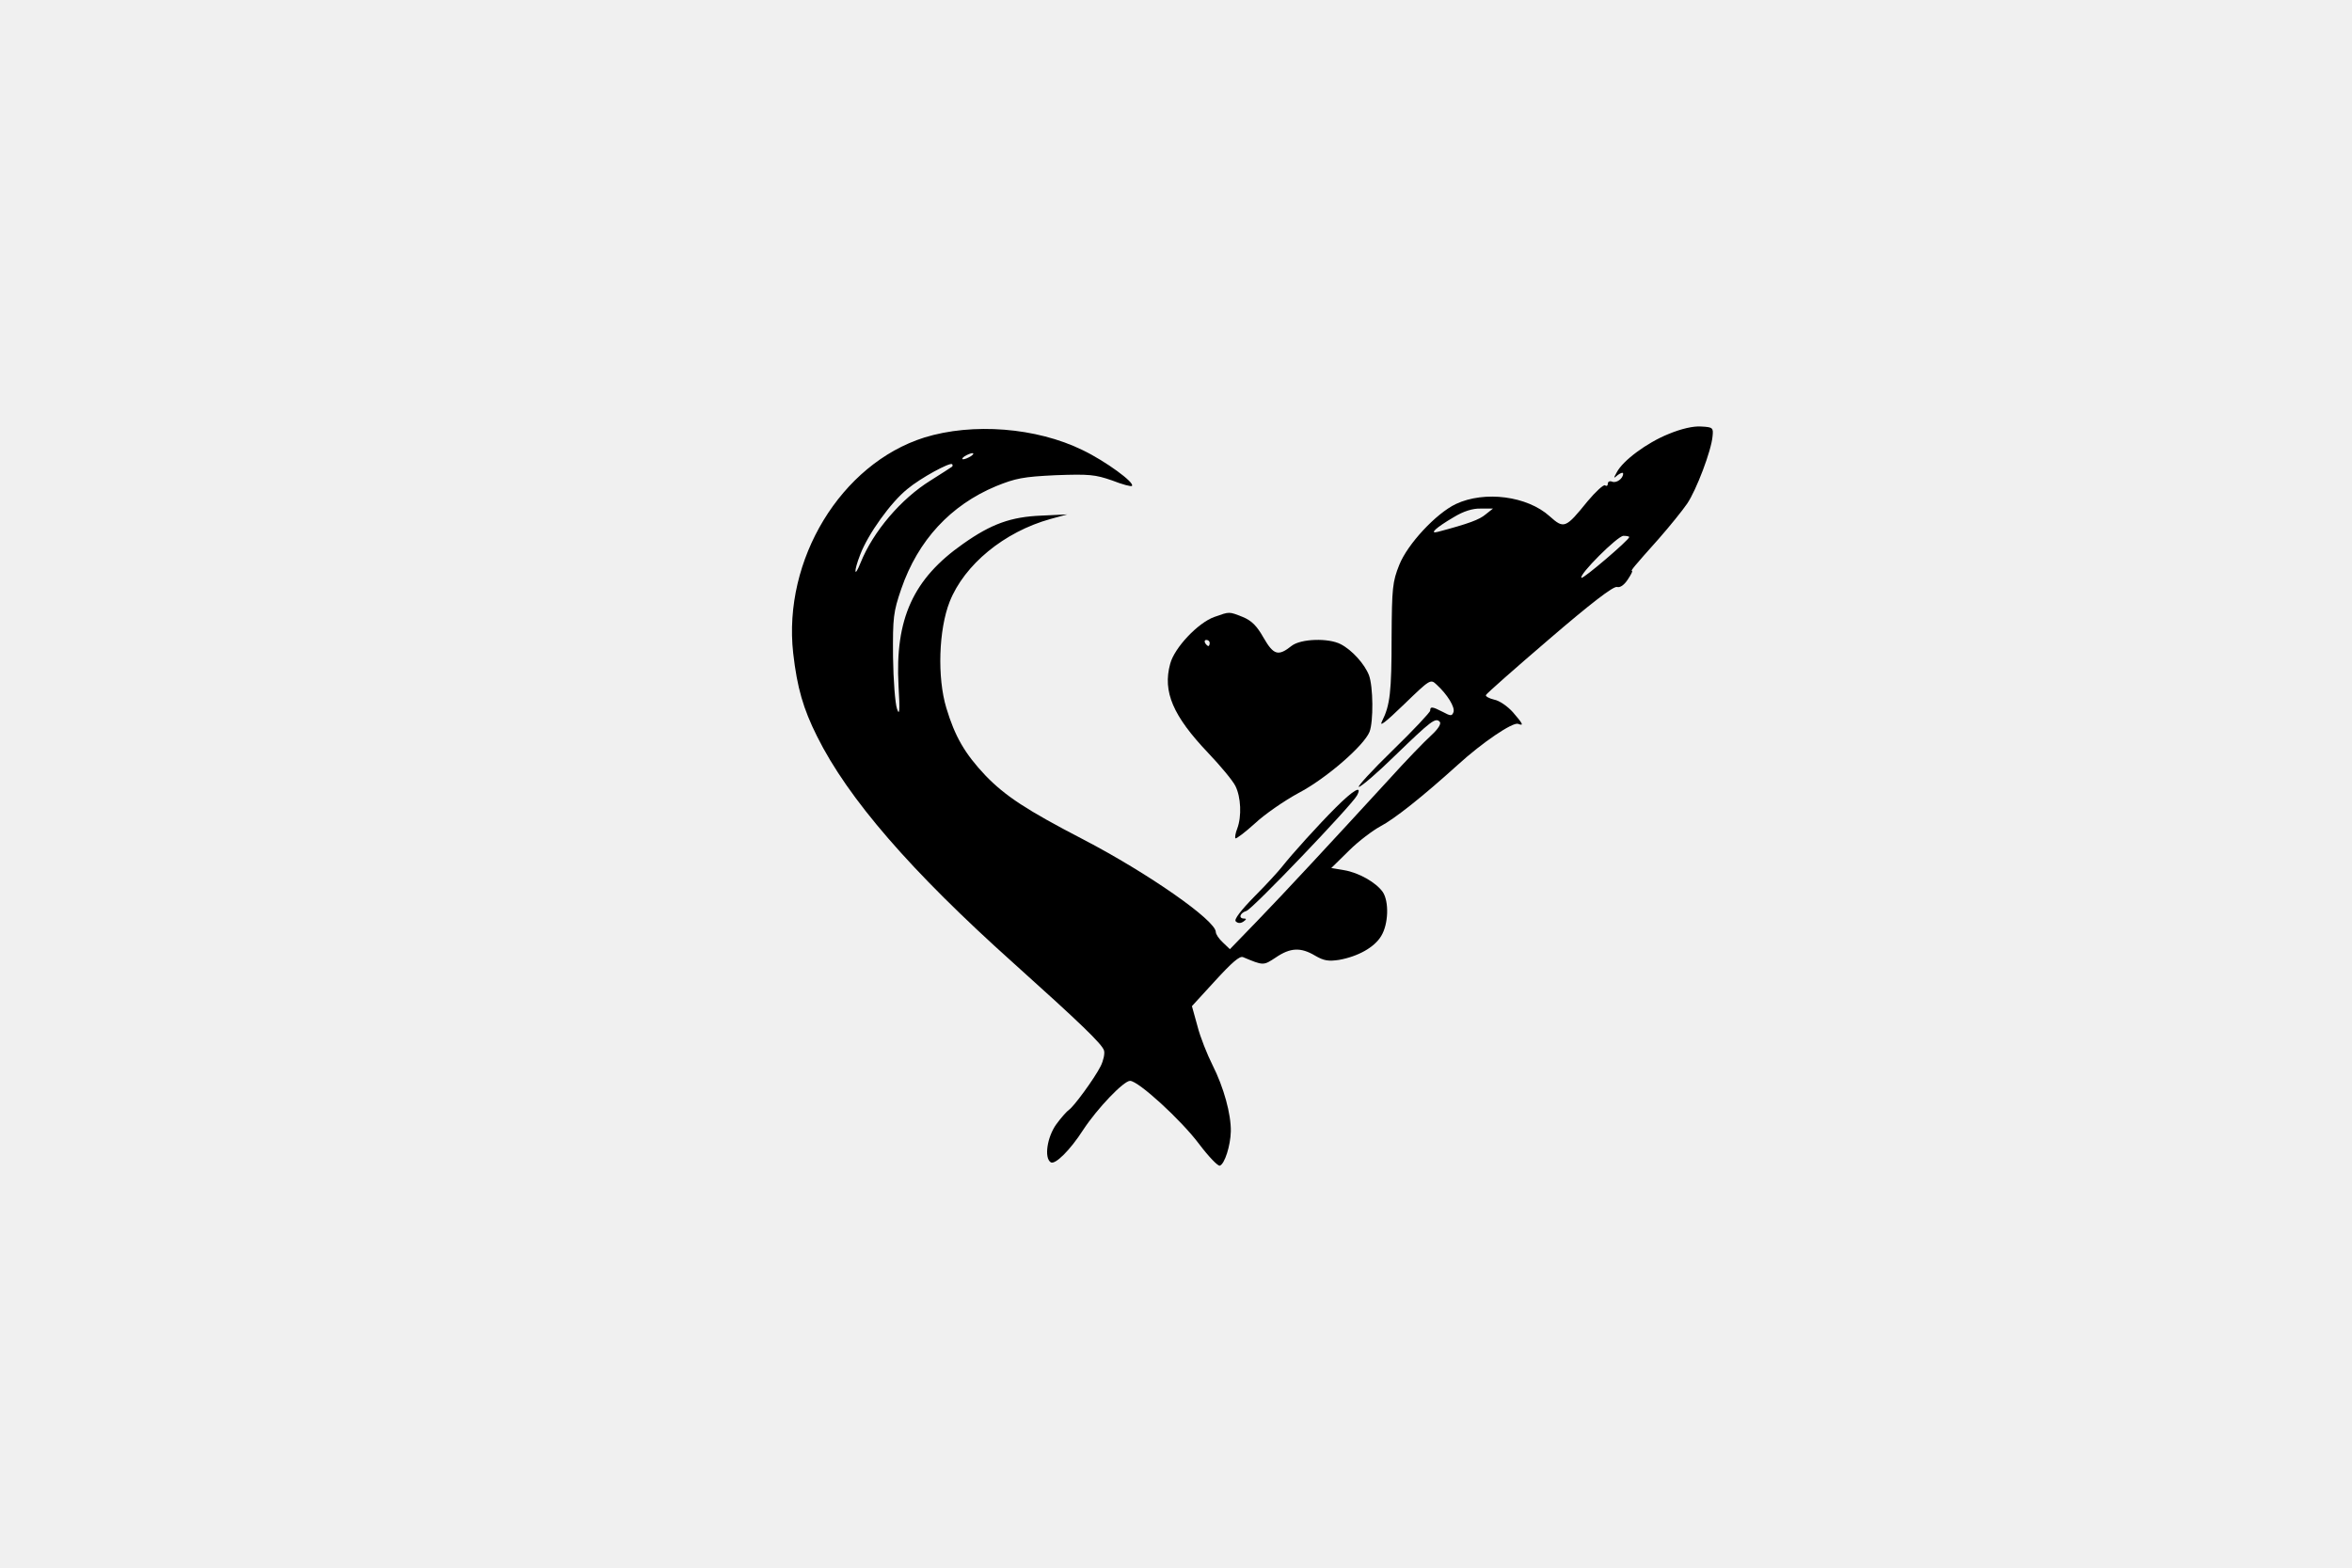
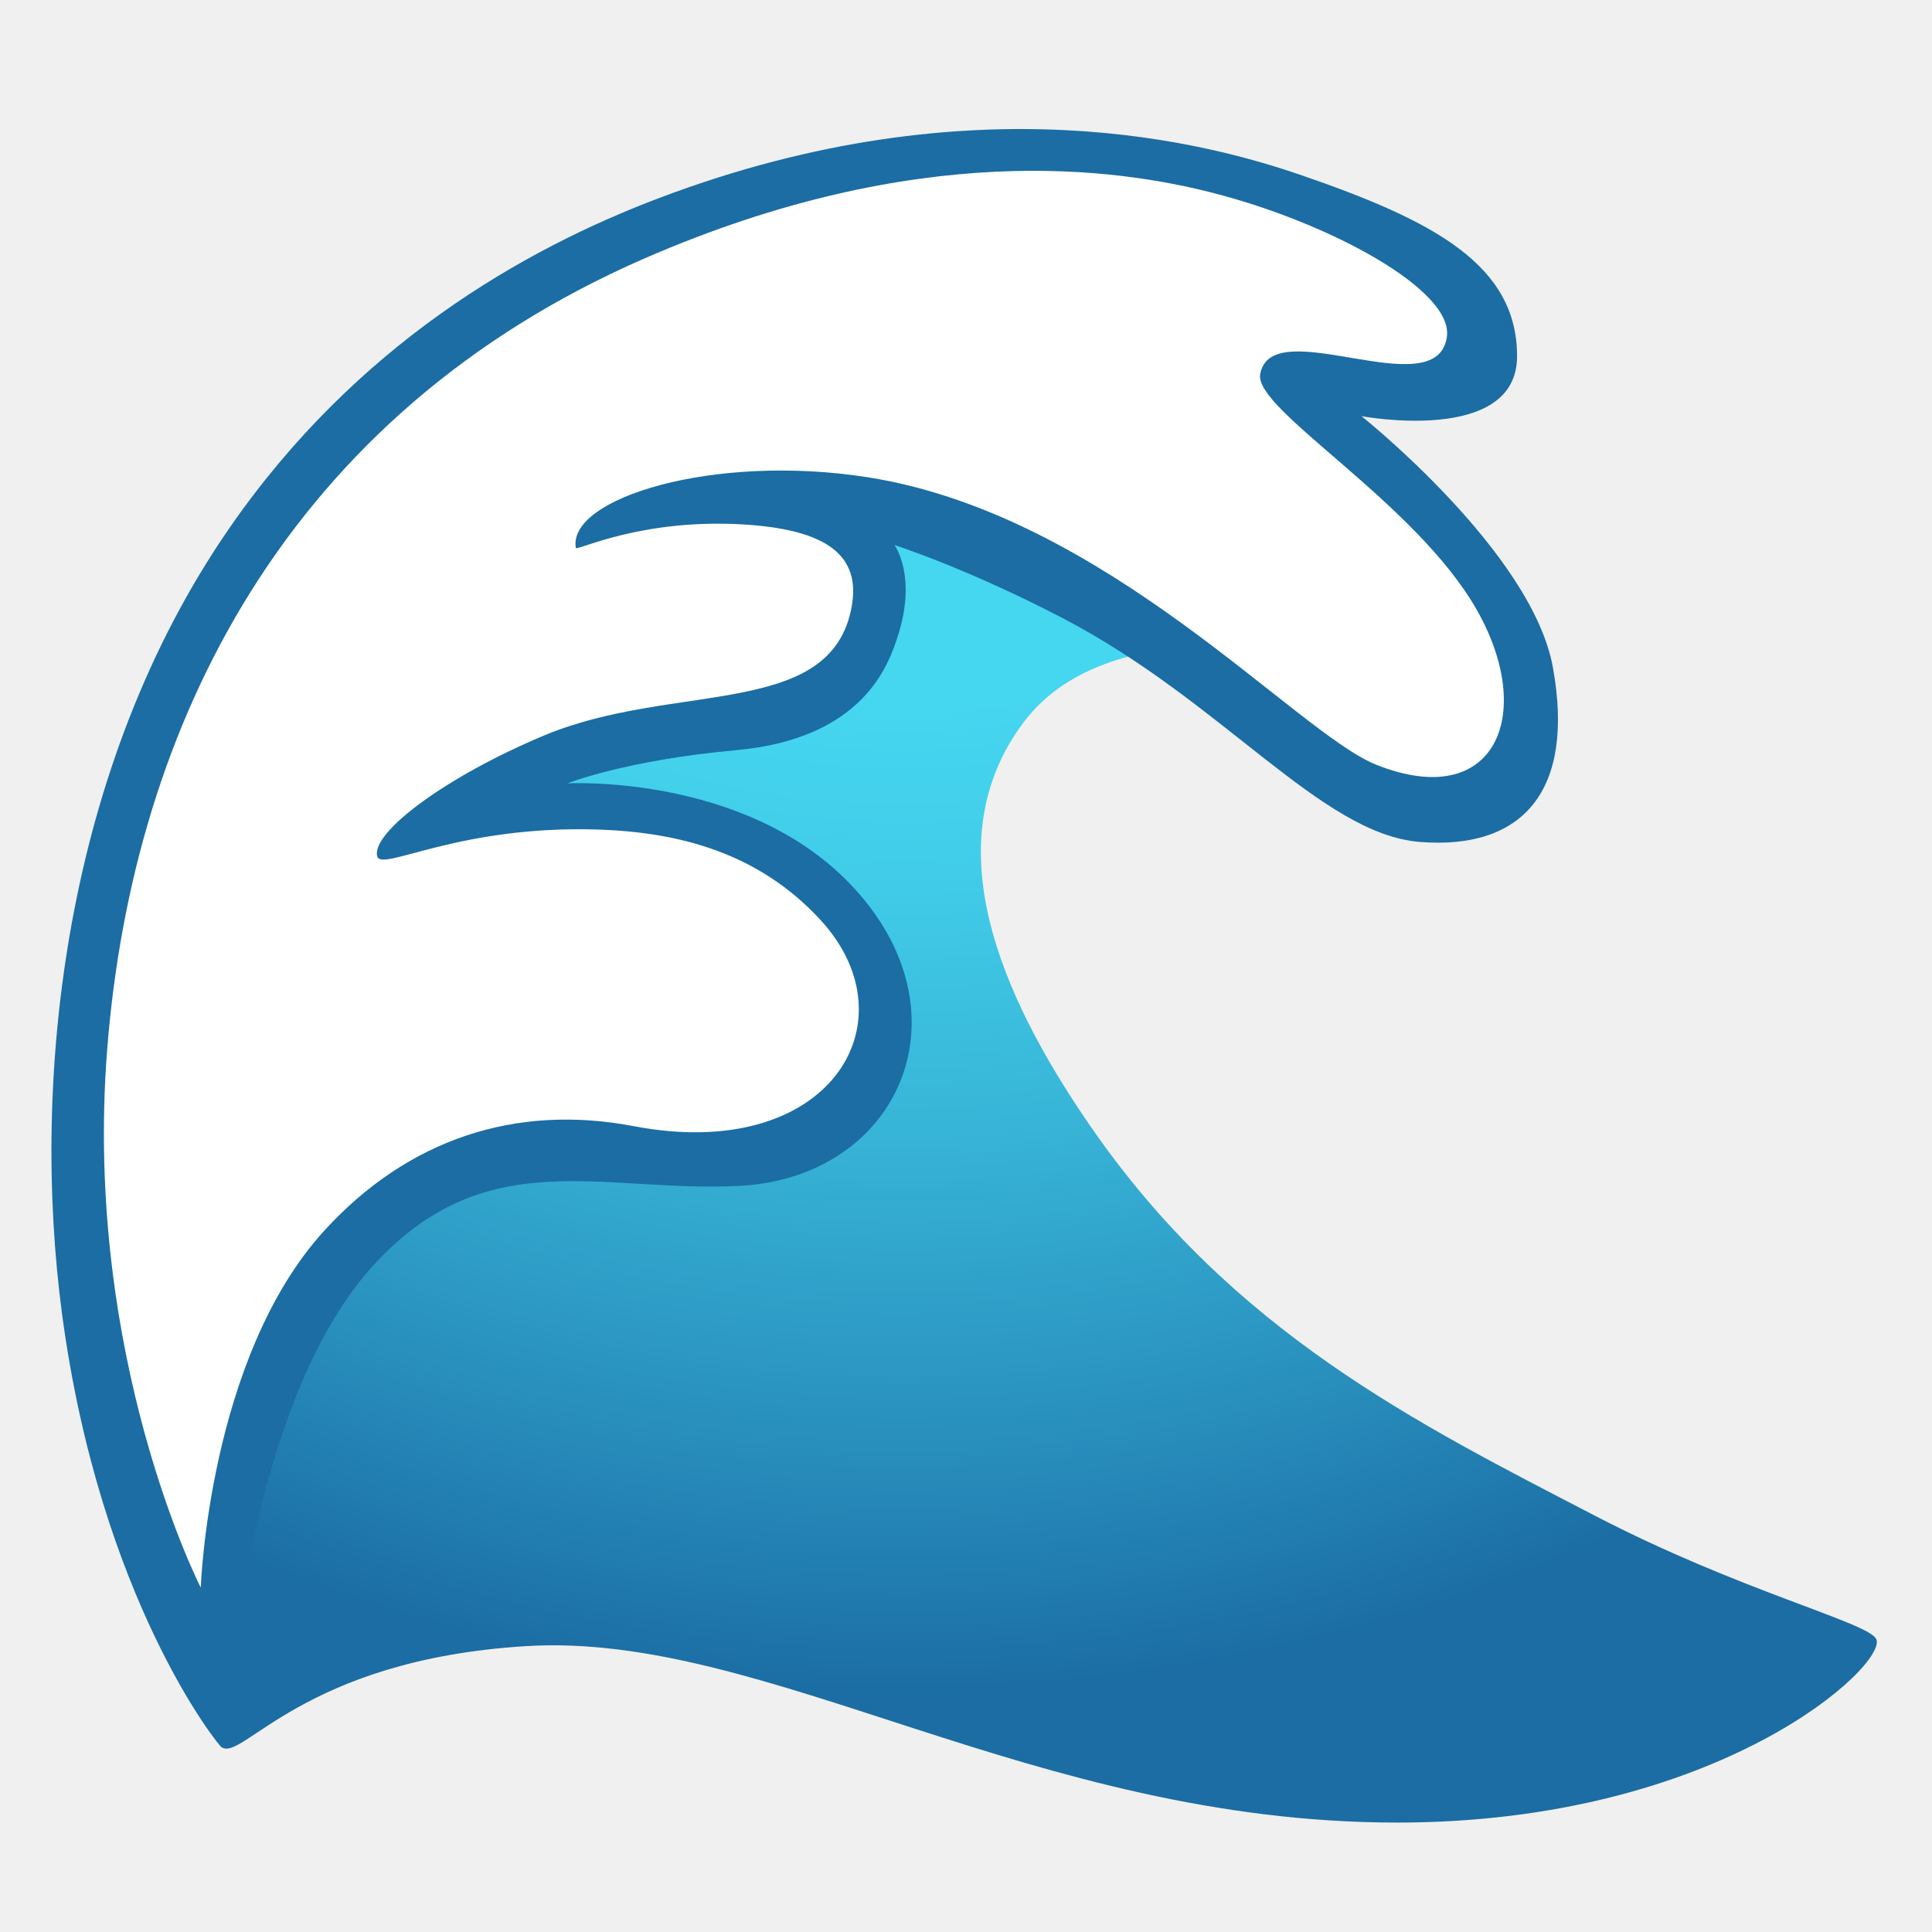
- <svg xmlns="http://www.w3.org/2000/svg" version="1.0" width="768pt" height="512pt" viewBox="0 0 768 512" preserveAspectRatio="xMidYMid meet">
-   <g transform="translate(0,512) scale(0.1,-0.1)" fill="#000000" stroke="none">
-     <path d="M5447 3702 c-69 -28 -148 -86 -168 -125 -11 -20 -11 -21 4 -8 10 7 17 9 17 4 0 -16 -22 -32 -36 -26 -8 3 -14 0 -14 -7 0 -6 -4 -9 -9 -5 -5 3 -31 -21 -57 -52 -72 -89 -77 -91 -124 -49 -73 66 -212 84 -306 40 -65 -31 -158 -131 -185 -199 -22 -55 -24 -75 -25 -235 0 -180 -5 -223 -31 -275 -11 -21 10 -5 71 54 86 83 87 84 107 65 35 -32 61 -74 55 -90 -5 -13 -9 -13 -35 1 -35 18 -41 18 -41 4 0 -5 -55 -64 -122 -129 -68 -66 -117 -120 -111 -120 7 0 61 46 119 103 117 113 131 124 145 110 6 -6 -4 -23 -28 -45 -21 -19 -83 -83 -138 -144 -190 -207 -340 -369 -429 -461 l-90 -93 -23 22 c-13 12 -23 27 -23 34 0 38 -221 192 -432 302 -187 97 -255 142 -320 209 -68 72 -100 128 -128 221 -30 99 -25 256 11 347 48 121 178 228 329 270 l55 15 -85 -4 c-99 -4 -163 -27 -255 -92 -163 -114 -223 -245 -211 -464 5 -83 3 -99 -5 -75 -6 17 -12 93 -13 170 -1 129 1 146 27 222 55 159 161 273 309 335 64 26 89 31 195 36 110 4 129 2 184 -17 33 -13 63 -21 65 -18 11 10 -86 81 -161 117 -151 74 -359 90 -517 41 -272 -86 -462 -399 -428 -704 13 -114 33 -182 78 -272 101 -203 306 -440 642 -741 217 -195 289 -264 295 -285 3 -10 -2 -33 -11 -51 -20 -40 -89 -134 -104 -143 -6 -4 -25 -25 -41 -47 -30 -42 -40 -110 -18 -124 14 -9 63 39 106 106 46 70 132 160 153 160 27 0 167 -128 226 -207 31 -41 61 -72 67 -70 16 5 35 66 36 112 1 56 -23 144 -60 217 -17 34 -40 91 -49 127 l-18 65 76 83 c54 59 80 82 91 77 67 -28 66 -28 107 -1 47 32 81 34 128 6 29 -17 44 -19 78 -14 62 11 116 41 138 78 24 39 26 113 5 144 -22 31 -78 63 -126 71 l-42 7 58 57 c31 31 78 66 102 79 46 24 138 97 253 201 80 73 179 140 197 134 20 -8 16 0 -17 38 -17 19 -44 38 -61 41 -17 4 -29 11 -27 15 2 5 95 87 207 183 135 116 209 173 221 170 10 -3 23 6 35 24 10 15 17 28 14 28 -5 1 4 12 87 105 36 41 78 93 93 115 30 44 79 173 83 220 3 28 1 30 -37 32 -25 2 -65 -7 -108 -25z m-2277 -72 c-8 -5 -19 -10 -25 -10 -5 0 -3 5 5 10 8 5 20 10 25 10 6 0 3 -5 -5 -10z m-61 -34 c-2 -2 -34 -22 -70 -45 -97 -60 -188 -167 -229 -269 -21 -53 -23 -29 -1 27 25 66 100 171 154 214 43 36 139 88 146 81 2 -2 2 -6 0 -8z m1742 -156 c-20 -17 -54 -30 -156 -57 -30 -8 -6 14 52 48 31 19 62 29 88 28 l40 0 -24 -19z m469 -74 c0 -9 -151 -138 -156 -133 -10 9 118 137 137 137 11 0 19 -2 19 -4z" />
-     <path d="M3965 3105 c-53 -19 -130 -100 -144 -153 -25 -91 9 -170 124 -291 40 -42 80 -90 89 -108 18 -36 21 -99 6 -139 -6 -15 -8 -29 -6 -32 3 -2 32 20 64 49 32 30 96 74 142 99 90 47 214 155 232 200 13 34 12 148 -2 185 -14 36 -55 82 -92 101 -40 21 -130 18 -160 -5 -44 -35 -59 -31 -92 26 -22 39 -39 56 -68 68 -46 18 -42 18 -93 0z m-15 -85 c0 -5 -2 -10 -4 -10 -3 0 -8 5 -11 10 -3 6 -1 10 4 10 6 0 11 -4 11 -10z" />
-     <path d="M4362 2483 c-59 -59 -142 -151 -176 -194 -10 -13 -50 -57 -89 -96 -46 -47 -68 -76 -62 -82 7 -7 16 -7 25 -1 10 7 11 10 3 10 -20 0 -15 18 7 25 20 6 343 344 361 377 19 36 -12 18 -69 -39z" />
-   </g>
+ <svg xmlns="http://www.w3.org/2000/svg" width="800px" height="800px" viewBox="0 0 128 128" aria-hidden="true" role="img" class="iconify iconify--noto" preserveAspectRatio="xMidYMid meet">
+   <radialGradient id="IconifyId17ecdb2904d178eab21436" cx="59.851" cy="-1.405" r="113.707" gradientUnits="userSpaceOnUse">
+     <stop offset=".423" stop-color="#45d6f0" />
+     <stop offset=".518" stop-color="#41cde9" />
+     <stop offset=".674" stop-color="#37b4d7" />
+     <stop offset=".87" stop-color="#278bba" />
+     <stop offset="1" stop-color="#1b6da4" />
+   </radialGradient>
+   <path d="M14.66 115.74c1.37 1.06 5.32-5.77 20.2-6.68c15.93-.98 33.56 11.69 57.71 11.69c21.41 0 32.5-10.48 31.74-12.15c-.51-1.11-8.96-3.15-18.68-8.2c-11.69-6.07-24-12.15-33.41-25.82c-6.03-8.75-10.33-18.83-4.4-26.73c5.92-7.9 20.96-4.25 20.96-4.25l-20.5-22.17l-39.03 10.64L9.5 81.58l2.13 25.21l3.03 8.95z" fill="url(#IconifyId17ecdb2904d178eab21436)" />
+   <path d="M59.26 36.11s4.77 1.52 11.16 4.85c10.63 5.55 17.07 14.28 23.64 14.82c6.82.55 10.31-3.38 8.82-11.58c-1.39-7.65-12.68-16.63-12.68-16.63s10.31 1.94 10.31-3.97c0-6.07-5.56-8.99-14.31-12c-5.83-2-21.51-6.44-42.53 1.52c-9.04 3.42-20.08 9.74-28.46 21.85C4.25 50.81 2.03 71.41 4.11 87.05c2.52 18.89 10.38 28.63 10.57 28.71c.19.08 1.22-22.21 10.01-31.88c7.49-8.24 15.15-4.86 24.25-5.31c10.73-.53 15.52-11.61 7.33-20.06c-7.03-7.26-18.68-6.61-18.68-6.61s3.86-1.54 11.19-2.2c8.42-.77 10.08-5.66 10.68-7.49c1.33-4.04-.2-6.1-.2-6.1z" fill="#1b6da4" />
+   <path d="M38.15 36.3c-.56-3.3 9.16-6.28 19.34-4.68c15.84 2.49 28.38 16.94 33.7 19.05c7.84 3.12 10.6-3.29 6.67-10.23c-4.05-7.17-14.77-13.27-14.37-15.64c.72-4.21 11.7 2.2 12.37-2.48c.45-3.1-7.75-7.56-15.54-9.55c-6.27-1.6-19.44-3.57-37.64 4.36C19.02 27.46 8.79 48.01 7.1 69.54c-1.6 20.42 6.2 35.64 6.2 35.64s.53-15.24 8.17-23.63c5.58-6.12 12.74-8.42 20.51-6.94c12.96 2.48 18.61-6.89 12.38-13.66c-4.08-4.43-9.31-5.81-14.72-5.99c-9.35-.3-14.38 2.83-14.65 1.77c-.4-1.61 4.67-5.34 11.1-8.02c8.46-3.52 18.67-1.11 20.27-8.19c.78-3.45-1.17-5.34-6.75-5.75c-7.05-.51-11.42 1.77-11.46 1.53z" fill="#ffffff" />
</svg>
